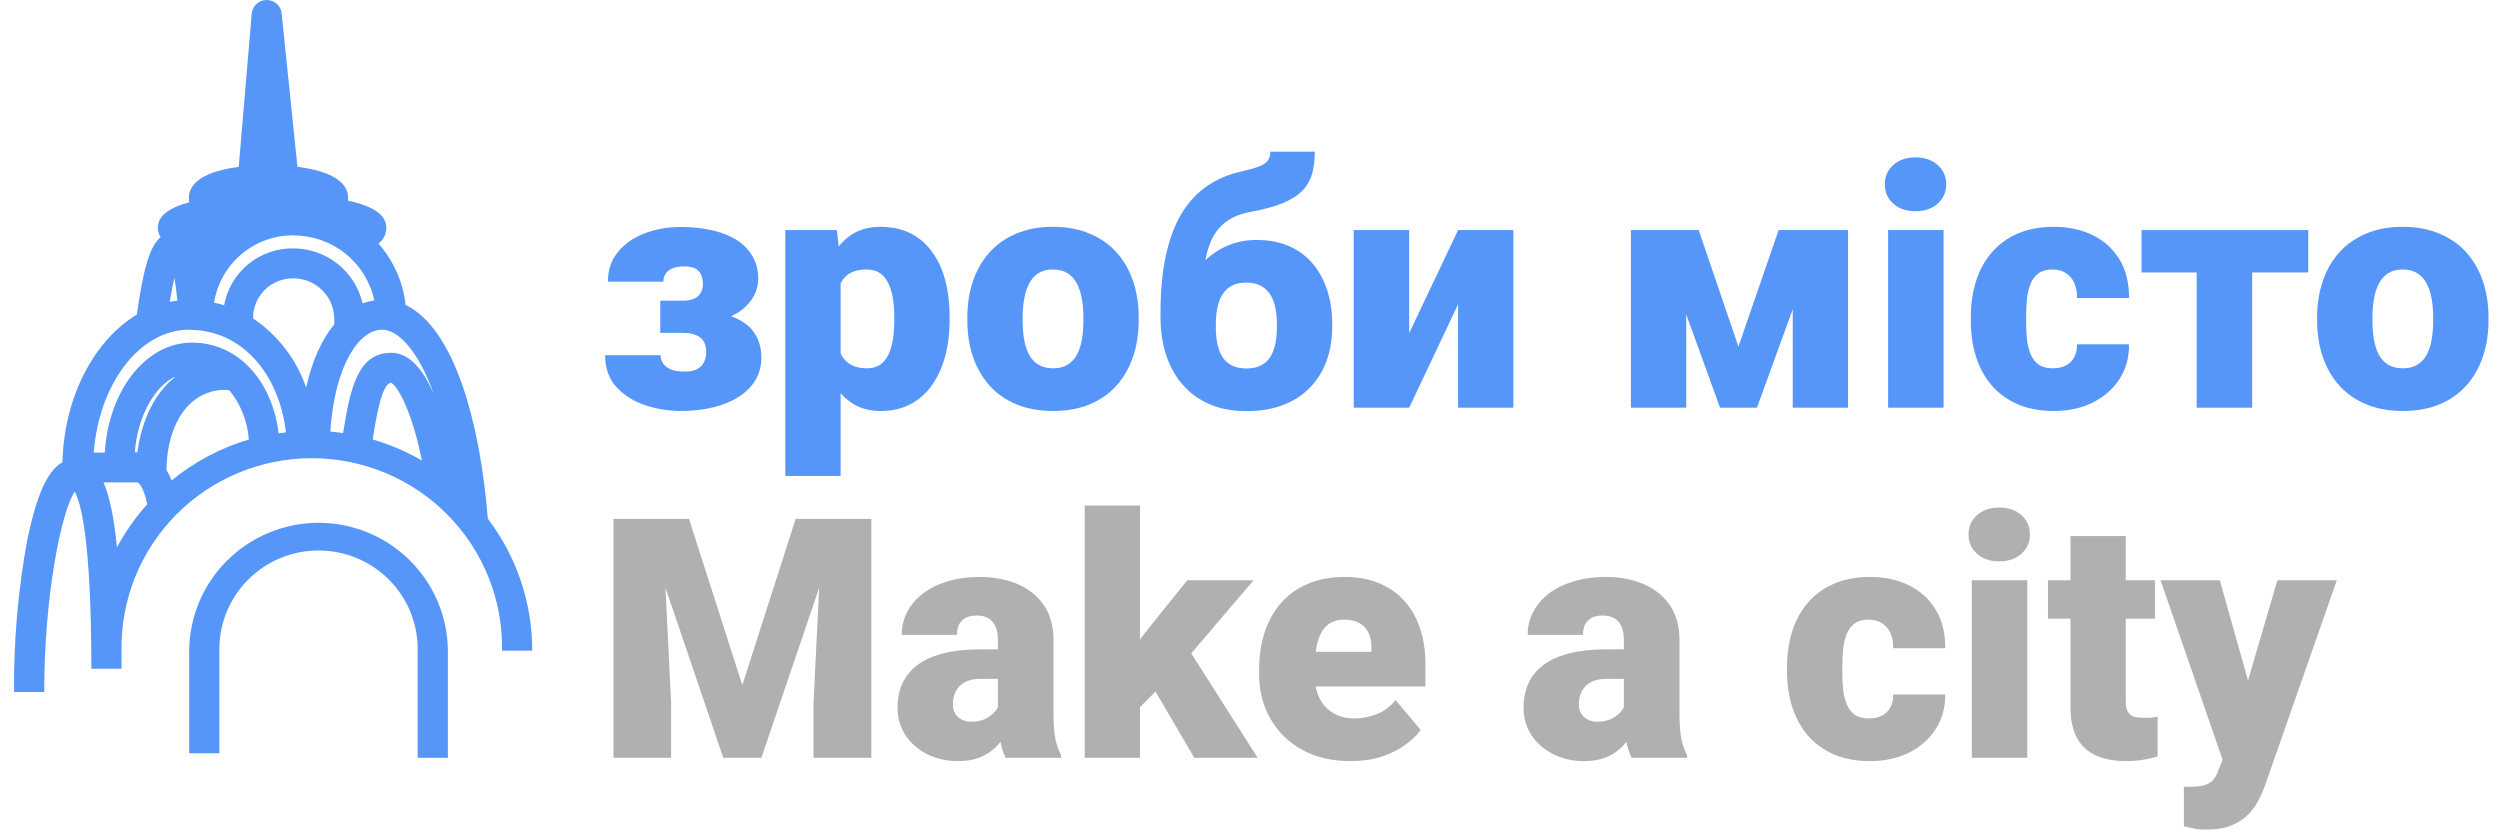
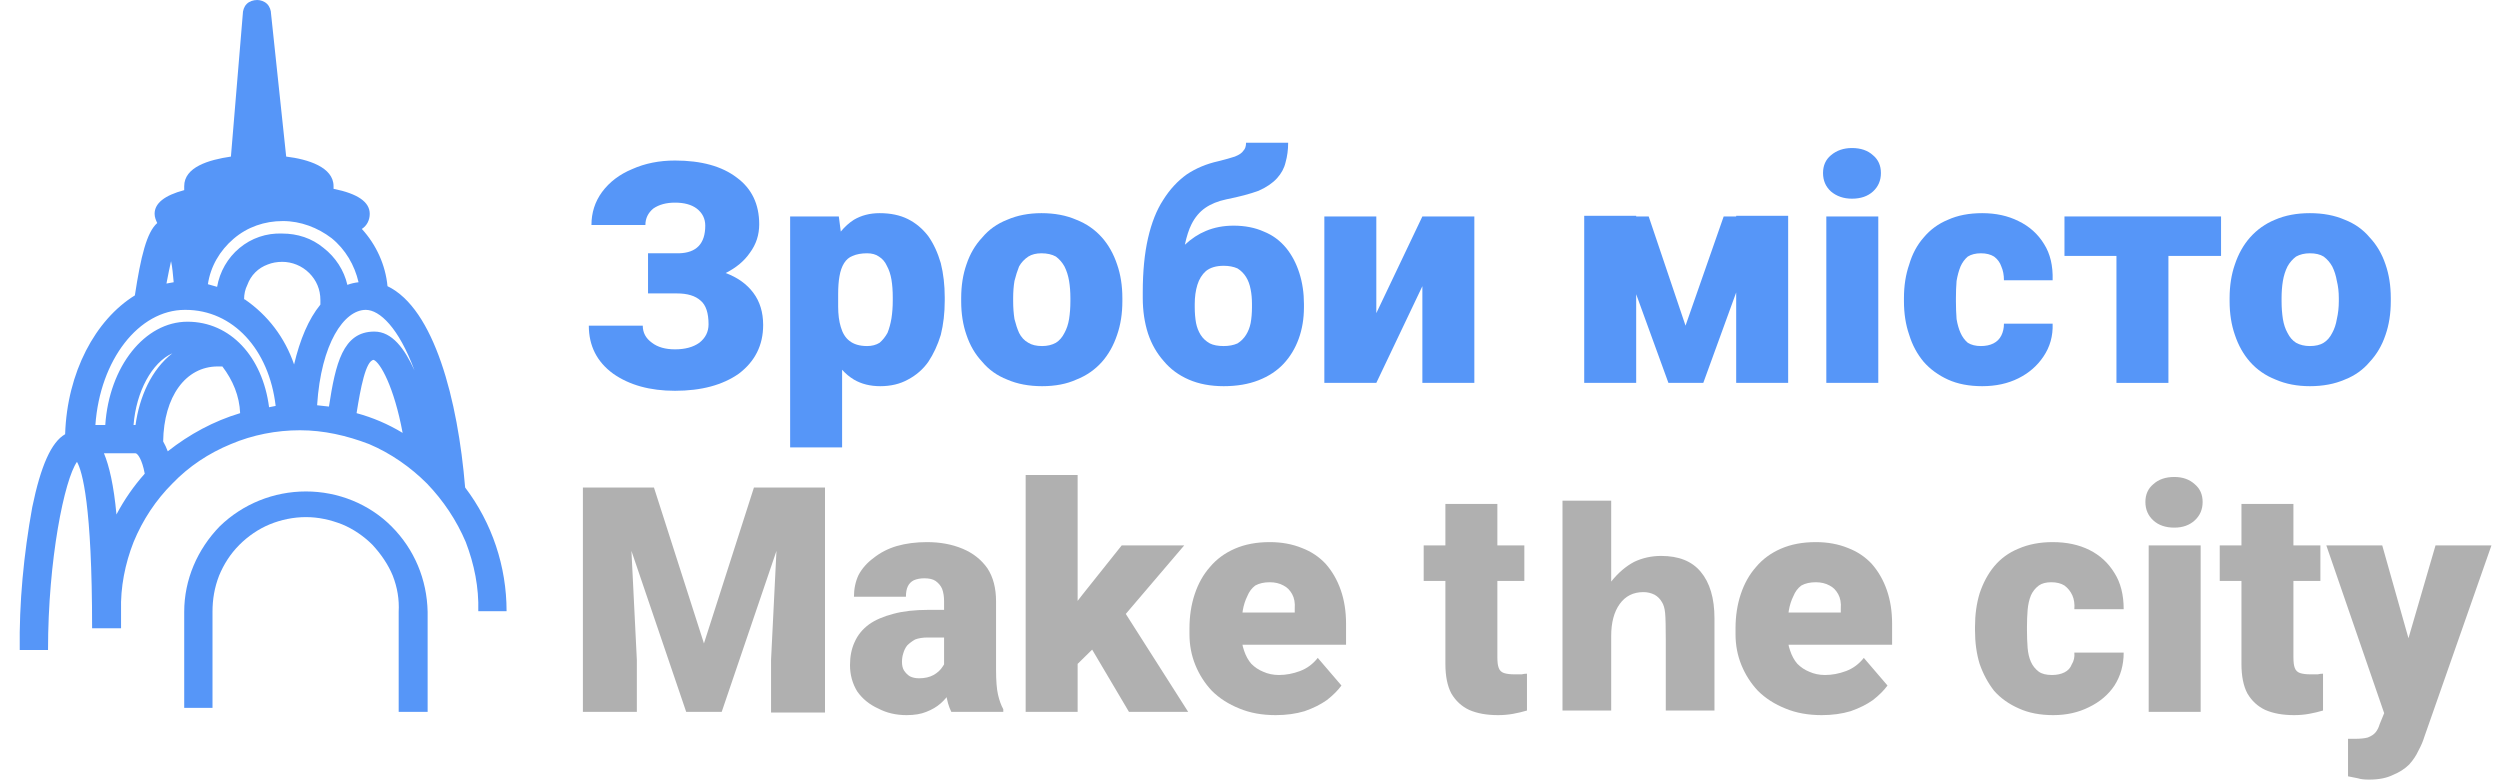
- <svg xmlns="http://www.w3.org/2000/svg" width="357" height="119" viewBox="0 0 357 119" fill="none">
-   <path d="M99.488 46.124H94.285V42.937H97.543C98.215 42.937 98.754 42.835 99.16 42.632C99.582 42.429 99.886 42.148 100.074 41.788C100.277 41.413 100.379 40.991 100.379 40.523C100.379 40.116 100.308 39.726 100.168 39.351C100.043 38.976 99.793 38.663 99.418 38.413C99.043 38.163 98.488 38.038 97.754 38.038C97.144 38.038 96.613 38.116 96.16 38.273C95.707 38.429 95.355 38.671 95.105 38.999C94.855 39.312 94.73 39.718 94.73 40.218H86.808C86.808 38.577 87.277 37.179 88.215 36.023C89.152 34.851 90.41 33.96 91.988 33.351C93.566 32.726 95.308 32.413 97.215 32.413C98.886 32.413 100.402 32.577 101.761 32.905C103.121 33.218 104.285 33.687 105.254 34.312C106.222 34.937 106.964 35.71 107.48 36.632C108.011 37.538 108.277 38.593 108.277 39.796C108.277 40.655 108.074 41.468 107.668 42.233C107.261 42.999 106.675 43.679 105.91 44.273C105.144 44.851 104.214 45.304 103.121 45.632C102.043 45.96 100.832 46.124 99.488 46.124ZM94.285 44.437H99.488C100.988 44.437 102.308 44.585 103.449 44.882C104.605 45.163 105.574 45.585 106.355 46.148C107.136 46.71 107.722 47.405 108.113 48.233C108.519 49.046 108.722 49.983 108.722 51.046C108.722 52.249 108.441 53.327 107.879 54.28C107.316 55.218 106.519 56.015 105.488 56.671C104.457 57.327 103.238 57.827 101.832 58.171C100.425 58.515 98.886 58.687 97.215 58.687C95.449 58.687 93.738 58.405 92.082 57.843C90.425 57.28 89.066 56.413 88.004 55.241C86.941 54.069 86.41 52.562 86.41 50.718H94.332C94.332 51.14 94.449 51.53 94.683 51.89C94.918 52.249 95.285 52.538 95.785 52.757C96.3 52.96 96.965 53.062 97.777 53.062C98.574 53.062 99.191 52.929 99.629 52.663C100.082 52.398 100.394 52.054 100.566 51.632C100.754 51.21 100.847 50.78 100.847 50.343C100.847 49.671 100.722 49.132 100.472 48.726C100.222 48.319 99.847 48.023 99.347 47.835C98.863 47.632 98.261 47.53 97.543 47.53H94.285V44.437Z" fill="#5696F8" />
-   <path d="M120.043 37.733V67.968H112.144V32.858H119.504L120.043 37.733ZM135.605 45.233V45.726C135.605 47.569 135.394 49.28 134.972 50.858C134.55 52.437 133.925 53.812 133.097 54.983C132.269 56.155 131.238 57.069 130.004 57.726C128.785 58.366 127.371 58.687 125.761 58.687C124.246 58.687 122.941 58.351 121.847 57.679C120.754 57.007 119.839 56.077 119.105 54.89C118.371 53.702 117.777 52.343 117.324 50.812C116.871 49.28 116.511 47.663 116.246 45.96V45.327C116.511 43.499 116.871 41.804 117.324 40.241C117.777 38.663 118.371 37.288 119.105 36.116C119.839 34.944 120.746 34.03 121.824 33.374C122.918 32.718 124.222 32.39 125.738 32.39C127.347 32.39 128.761 32.694 129.98 33.304C131.214 33.913 132.246 34.788 133.074 35.929C133.918 37.054 134.55 38.405 134.972 39.983C135.394 41.562 135.605 43.312 135.605 45.233ZM127.707 45.726V45.233C127.707 44.249 127.636 43.351 127.496 42.538C127.355 41.71 127.129 40.991 126.816 40.382C126.519 39.773 126.121 39.304 125.621 38.976C125.121 38.648 124.504 38.483 123.769 38.483C122.925 38.483 122.214 38.616 121.636 38.882C121.074 39.132 120.621 39.523 120.277 40.054C119.949 40.569 119.714 41.218 119.574 41.999C119.449 42.765 119.394 43.663 119.41 44.694V46.616C119.379 47.804 119.496 48.851 119.761 49.757C120.027 50.648 120.488 51.343 121.144 51.843C121.8 52.343 122.691 52.593 123.816 52.593C124.566 52.593 125.191 52.421 125.691 52.077C126.191 51.718 126.589 51.226 126.886 50.601C127.183 49.96 127.394 49.226 127.519 48.398C127.644 47.569 127.707 46.679 127.707 45.726Z" fill="#5696F8" />
-   <path d="M138.136 45.796V45.304C138.136 43.444 138.402 41.733 138.933 40.171C139.464 38.593 140.246 37.226 141.277 36.069C142.308 34.913 143.582 34.015 145.097 33.374C146.613 32.718 148.363 32.39 150.347 32.39C152.347 32.39 154.105 32.718 155.621 33.374C157.152 34.015 158.433 34.913 159.464 36.069C160.496 37.226 161.277 38.593 161.808 40.171C162.339 41.733 162.605 43.444 162.605 45.304V45.796C162.605 47.64 162.339 49.351 161.808 50.929C161.277 52.491 160.496 53.858 159.464 55.03C158.433 56.187 157.16 57.085 155.644 57.726C154.129 58.366 152.379 58.687 150.394 58.687C148.41 58.687 146.652 58.366 145.121 57.726C143.589 57.085 142.308 56.187 141.277 55.03C140.246 53.858 139.464 52.491 138.933 50.929C138.402 49.351 138.136 47.64 138.136 45.796ZM146.035 45.304V45.796C146.035 46.749 146.105 47.64 146.246 48.468C146.386 49.296 146.621 50.023 146.949 50.648C147.277 51.257 147.722 51.733 148.285 52.077C148.847 52.421 149.55 52.593 150.394 52.593C151.222 52.593 151.91 52.421 152.457 52.077C153.019 51.733 153.464 51.257 153.793 50.648C154.121 50.023 154.355 49.296 154.496 48.468C154.636 47.64 154.707 46.749 154.707 45.796V45.304C154.707 44.382 154.636 43.515 154.496 42.702C154.355 41.874 154.121 41.148 153.793 40.523C153.464 39.882 153.019 39.382 152.457 39.023C151.894 38.663 151.191 38.483 150.347 38.483C149.519 38.483 148.824 38.663 148.261 39.023C147.714 39.382 147.277 39.882 146.949 40.523C146.621 41.148 146.386 41.874 146.246 42.702C146.105 43.515 146.035 44.382 146.035 45.304Z" fill="#5696F8" />
-   <path d="M181.402 21.655H187.754C187.754 22.78 187.636 23.796 187.402 24.702C187.168 25.593 186.73 26.398 186.089 27.116C185.449 27.82 184.511 28.437 183.277 28.968C182.058 29.483 180.449 29.921 178.449 30.28C177.168 30.53 176.089 30.96 175.214 31.57C174.339 32.179 173.636 33.007 173.105 34.054C172.589 35.085 172.222 36.366 172.004 37.898C171.8 39.429 171.722 41.241 171.769 43.335V43.968L165.722 45.046V44.413C165.738 41.273 166.011 38.546 166.543 36.233C167.074 33.905 167.832 31.945 168.816 30.351C169.816 28.757 171.019 27.483 172.425 26.53C173.832 25.577 175.41 24.905 177.16 24.515C178.269 24.265 179.129 24.023 179.738 23.788C180.363 23.554 180.793 23.273 181.027 22.945C181.277 22.616 181.402 22.187 181.402 21.655ZM179.457 34.265C181.207 34.265 182.754 34.562 184.097 35.155C185.441 35.749 186.566 36.585 187.472 37.663C188.379 38.741 189.066 40.015 189.535 41.483C190.004 42.937 190.238 44.523 190.238 46.241V46.733C190.238 48.452 189.972 50.046 189.441 51.515C188.91 52.968 188.129 54.233 187.097 55.312C186.066 56.39 184.785 57.226 183.254 57.819C181.738 58.413 179.988 58.71 178.004 58.71C176.019 58.71 174.261 58.382 172.73 57.726C171.199 57.054 169.91 56.116 168.863 54.913C167.832 53.71 167.05 52.296 166.519 50.671C165.988 49.046 165.722 47.265 165.722 45.327V44.835C165.707 44.616 165.839 44.413 166.121 44.226C166.418 44.023 166.761 43.773 167.152 43.476C167.558 43.163 167.918 42.741 168.23 42.21C169.339 40.319 170.472 38.796 171.629 37.64C172.785 36.468 174.004 35.616 175.285 35.085C176.566 34.538 177.957 34.265 179.457 34.265ZM177.957 40.358C176.847 40.358 175.972 40.632 175.332 41.179C174.707 41.71 174.261 42.421 173.996 43.312C173.746 44.202 173.621 45.179 173.621 46.241V46.733C173.621 47.562 173.691 48.335 173.832 49.054C173.972 49.757 174.207 50.382 174.535 50.929C174.863 51.46 175.308 51.874 175.871 52.171C176.449 52.468 177.16 52.616 178.004 52.616C178.832 52.616 179.527 52.468 180.089 52.171C180.652 51.874 181.097 51.46 181.425 50.929C181.754 50.382 181.988 49.757 182.129 49.054C182.269 48.335 182.339 47.562 182.339 46.733V46.241C182.339 45.444 182.269 44.694 182.129 43.991C181.988 43.273 181.754 42.648 181.425 42.116C181.097 41.569 180.644 41.14 180.066 40.827C179.504 40.515 178.8 40.358 177.957 40.358Z" fill="#5696F8" />
-   <path d="M201.23 47.577L208.214 32.858H216.113V58.218H208.214V43.452L201.23 58.218H193.308V32.858H201.23V47.577Z" fill="#5696F8" />
-   <path d="M248.246 49.499L253.988 32.858H260.105L250.894 58.218H245.621L236.433 32.858H242.574L248.246 49.499ZM240.793 32.858V58.218H232.894V32.858H240.793ZM256.004 58.218V32.858H263.902V58.218H256.004Z" fill="#5696F8" />
-   <path d="M277.543 32.858V58.218H269.621V32.858H277.543ZM269.152 26.32C269.152 25.195 269.558 24.273 270.371 23.554C271.183 22.835 272.238 22.476 273.535 22.476C274.832 22.476 275.886 22.835 276.699 23.554C277.511 24.273 277.918 25.195 277.918 26.32C277.918 27.445 277.511 28.366 276.699 29.085C275.886 29.804 274.832 30.163 273.535 30.163C272.238 30.163 271.183 29.804 270.371 29.085C269.558 28.366 269.152 27.445 269.152 26.32Z" fill="#5696F8" />
-   <path d="M293.129 52.593C293.863 52.593 294.488 52.46 295.004 52.194C295.535 51.913 295.933 51.523 296.199 51.023C296.48 50.507 296.613 49.89 296.597 49.171H304.027C304.043 51.077 303.574 52.749 302.621 54.187C301.683 55.608 300.402 56.718 298.777 57.515C297.168 58.296 295.347 58.687 293.316 58.687C291.332 58.687 289.597 58.366 288.113 57.726C286.629 57.069 285.386 56.163 284.386 55.007C283.402 53.835 282.66 52.468 282.16 50.905C281.675 49.343 281.433 47.648 281.433 45.819V45.28C281.433 43.452 281.675 41.757 282.16 40.194C282.66 38.616 283.402 37.249 284.386 36.093C285.386 34.921 286.621 34.015 288.089 33.374C289.574 32.718 291.3 32.39 293.269 32.39C295.379 32.39 297.238 32.788 298.847 33.585C300.472 34.382 301.746 35.538 302.668 37.054C303.589 38.569 304.043 40.405 304.027 42.562H296.597C296.613 41.796 296.496 41.108 296.246 40.499C295.996 39.89 295.605 39.405 295.074 39.046C294.558 38.671 293.894 38.483 293.082 38.483C292.269 38.483 291.613 38.663 291.113 39.023C290.613 39.382 290.23 39.882 289.964 40.523C289.714 41.148 289.543 41.866 289.449 42.679C289.371 43.491 289.332 44.358 289.332 45.28V45.819C289.332 46.757 289.371 47.64 289.449 48.468C289.543 49.28 289.722 49.999 289.988 50.624C290.254 51.233 290.636 51.718 291.136 52.077C291.636 52.421 292.3 52.593 293.129 52.593Z" fill="#5696F8" />
-   <path d="M321.605 32.858V58.218H313.683V32.858H321.605ZM329.621 32.858V38.905H305.808V32.858H329.621Z" fill="#5696F8" />
-   <path d="M330.886 45.796V45.304C330.886 43.444 331.152 41.733 331.683 40.171C332.214 38.593 332.996 37.226 334.027 36.069C335.058 34.913 336.332 34.015 337.847 33.374C339.363 32.718 341.113 32.39 343.097 32.39C345.097 32.39 346.855 32.718 348.371 33.374C349.902 34.015 351.183 34.913 352.214 36.069C353.246 37.226 354.027 38.593 354.558 40.171C355.089 41.733 355.355 43.444 355.355 45.304V45.796C355.355 47.64 355.089 49.351 354.558 50.929C354.027 52.491 353.246 53.858 352.214 55.03C351.183 56.187 349.91 57.085 348.394 57.726C346.879 58.366 345.129 58.687 343.144 58.687C341.16 58.687 339.402 58.366 337.871 57.726C336.339 57.085 335.058 56.187 334.027 55.03C332.996 53.858 332.214 52.491 331.683 50.929C331.152 49.351 330.886 47.64 330.886 45.796ZM338.785 45.304V45.796C338.785 46.749 338.855 47.64 338.996 48.468C339.136 49.296 339.371 50.023 339.699 50.648C340.027 51.257 340.472 51.733 341.035 52.077C341.597 52.421 342.3 52.593 343.144 52.593C343.972 52.593 344.66 52.421 345.207 52.077C345.769 51.733 346.214 51.257 346.543 50.648C346.871 50.023 347.105 49.296 347.246 48.468C347.386 47.64 347.457 46.749 347.457 45.796V45.304C347.457 44.382 347.386 43.515 347.246 42.702C347.105 41.874 346.871 41.148 346.543 40.523C346.214 39.882 345.769 39.382 345.207 39.023C344.644 38.663 343.941 38.483 343.097 38.483C342.269 38.483 341.574 38.663 341.011 39.023C340.464 39.382 340.027 39.882 339.699 40.523C339.371 41.148 339.136 41.874 338.996 42.702C338.855 43.515 338.785 44.382 338.785 45.304Z" fill="#5696F8" />
-   <path d="M91.683 74.093H98.386L106.004 97.835L113.621 74.093H120.324L108.722 108.218H103.285L91.683 74.093ZM87.605 74.093H94.543L95.832 100.249V108.218H87.605V74.093ZM117.464 74.093H124.425V108.218H116.175V100.249L117.464 74.093Z" fill="#B0B0B0" />
-   <path d="M142.496 101.843V91.39C142.496 90.671 142.394 90.054 142.191 89.538C141.988 89.023 141.668 88.624 141.23 88.343C140.793 88.046 140.207 87.898 139.472 87.898C138.879 87.898 138.371 87.999 137.949 88.202C137.527 88.405 137.207 88.71 136.988 89.116C136.769 89.523 136.66 90.038 136.66 90.663H128.761C128.761 89.491 129.019 88.405 129.535 87.405C130.066 86.39 130.816 85.507 131.785 84.757C132.769 84.007 133.941 83.429 135.3 83.023C136.675 82.601 138.207 82.39 139.894 82.39C141.91 82.39 143.707 82.726 145.285 83.398C146.879 84.07 148.136 85.077 149.058 86.421C149.98 87.749 150.441 89.421 150.441 91.437V101.819C150.441 103.476 150.535 104.734 150.722 105.593C150.91 106.437 151.175 107.179 151.519 107.819V108.218H143.597C143.222 107.437 142.941 106.484 142.754 105.359C142.582 104.218 142.496 103.046 142.496 101.843ZM143.457 92.726L143.504 96.945H140.011C139.277 96.945 138.652 97.046 138.136 97.249C137.636 97.452 137.23 97.734 136.918 98.093C136.621 98.437 136.402 98.827 136.261 99.265C136.136 99.702 136.074 100.163 136.074 100.648C136.074 101.116 136.183 101.538 136.402 101.913C136.636 102.273 136.949 102.554 137.339 102.757C137.73 102.96 138.168 103.062 138.652 103.062C139.527 103.062 140.269 102.898 140.879 102.569C141.504 102.226 141.98 101.812 142.308 101.327C142.636 100.843 142.8 100.39 142.8 99.968L144.535 103.202C144.222 103.827 143.863 104.46 143.457 105.101C143.066 105.741 142.574 106.335 141.98 106.882C141.402 107.413 140.691 107.851 139.847 108.194C139.004 108.523 137.98 108.687 136.777 108.687C135.214 108.687 133.777 108.366 132.464 107.726C131.168 107.085 130.129 106.194 129.347 105.054C128.566 103.898 128.175 102.569 128.175 101.069C128.175 99.757 128.41 98.585 128.879 97.554C129.363 96.523 130.089 95.648 131.058 94.929C132.027 94.21 133.261 93.663 134.761 93.288C136.261 92.913 138.027 92.726 140.058 92.726H143.457Z" fill="#B0B0B0" />
-   <path d="M162.793 72.195V108.218H154.894V72.195H162.793ZM179.011 82.859L167.996 95.773L162.23 101.538L158.785 96.523L163.589 90.265L169.543 82.859H179.011ZM170.55 108.218L163.777 96.663L169.613 92.515L179.597 108.218H170.55Z" fill="#B0B0B0" />
-   <path d="M192.886 108.687C190.824 108.687 188.98 108.366 187.355 107.726C185.73 107.069 184.355 106.171 183.23 105.03C182.121 103.89 181.269 102.577 180.675 101.093C180.097 99.609 179.808 98.038 179.808 96.382V95.491C179.808 93.632 180.066 91.913 180.582 90.335C181.097 88.741 181.863 87.351 182.879 86.163C183.894 84.976 185.168 84.054 186.699 83.398C188.23 82.726 190.011 82.39 192.043 82.39C193.839 82.39 195.449 82.679 196.871 83.257C198.293 83.835 199.496 84.663 200.48 85.741C201.48 86.82 202.238 88.124 202.754 89.655C203.285 91.187 203.55 92.905 203.55 94.812V98.023H182.832V93.077H195.839V92.468C195.855 91.624 195.707 90.905 195.394 90.312C195.097 89.718 194.66 89.265 194.082 88.952C193.504 88.64 192.8 88.484 191.972 88.484C191.113 88.484 190.402 88.671 189.839 89.046C189.293 89.421 188.863 89.937 188.55 90.593C188.254 91.234 188.043 91.976 187.918 92.82C187.793 93.663 187.73 94.554 187.73 95.491V96.382C187.73 97.32 187.855 98.171 188.105 98.937C188.371 99.702 188.746 100.359 189.23 100.905C189.73 101.437 190.324 101.851 191.011 102.148C191.714 102.444 192.511 102.593 193.402 102.593C194.48 102.593 195.543 102.39 196.589 101.984C197.636 101.577 198.535 100.905 199.285 99.968L202.871 104.234C202.355 104.968 201.621 105.679 200.668 106.366C199.73 107.054 198.605 107.616 197.293 108.054C195.98 108.476 194.511 108.687 192.886 108.687Z" fill="#B0B0B0" />
-   <path d="M231.886 101.843V91.39C231.886 90.671 231.785 90.054 231.582 89.538C231.379 89.023 231.058 88.624 230.621 88.343C230.183 88.046 229.597 87.898 228.863 87.898C228.269 87.898 227.761 87.999 227.339 88.202C226.918 88.405 226.597 88.71 226.379 89.116C226.16 89.523 226.05 90.038 226.05 90.663H218.152C218.152 89.491 218.41 88.405 218.925 87.405C219.457 86.39 220.207 85.507 221.175 84.757C222.16 84.007 223.332 83.429 224.691 83.023C226.066 82.601 227.597 82.39 229.285 82.39C231.3 82.39 233.097 82.726 234.675 83.398C236.269 84.07 237.527 85.077 238.449 86.421C239.371 87.749 239.832 89.421 239.832 91.437V101.819C239.832 103.476 239.925 104.734 240.113 105.593C240.3 106.437 240.566 107.179 240.91 107.819V108.218H232.988C232.613 107.437 232.332 106.484 232.144 105.359C231.972 104.218 231.886 103.046 231.886 101.843ZM232.847 92.726L232.894 96.945H229.402C228.668 96.945 228.043 97.046 227.527 97.249C227.027 97.452 226.621 97.734 226.308 98.093C226.011 98.437 225.793 98.827 225.652 99.265C225.527 99.702 225.464 100.163 225.464 100.648C225.464 101.116 225.574 101.538 225.793 101.913C226.027 102.273 226.339 102.554 226.73 102.757C227.121 102.96 227.558 103.062 228.043 103.062C228.918 103.062 229.66 102.898 230.269 102.569C230.894 102.226 231.371 101.812 231.699 101.327C232.027 100.843 232.191 100.39 232.191 99.968L233.925 103.202C233.613 103.827 233.254 104.46 232.847 105.101C232.457 105.741 231.964 106.335 231.371 106.882C230.793 107.413 230.082 107.851 229.238 108.194C228.394 108.523 227.371 108.687 226.168 108.687C224.605 108.687 223.168 108.366 221.855 107.726C220.558 107.085 219.519 106.194 218.738 105.054C217.957 103.898 217.566 102.569 217.566 101.069C217.566 99.757 217.8 98.585 218.269 97.554C218.754 96.523 219.48 95.648 220.449 94.929C221.418 94.21 222.652 93.663 224.152 93.288C225.652 92.913 227.418 92.726 229.449 92.726H232.847Z" fill="#B0B0B0" />
-   <path d="M266.879 102.593C267.613 102.593 268.238 102.46 268.754 102.194C269.285 101.913 269.683 101.523 269.949 101.023C270.23 100.507 270.363 99.89 270.347 99.171H277.777C277.793 101.077 277.324 102.749 276.371 104.187C275.433 105.609 274.152 106.718 272.527 107.515C270.918 108.296 269.097 108.687 267.066 108.687C265.082 108.687 263.347 108.366 261.863 107.726C260.379 107.069 259.136 106.163 258.136 105.007C257.152 103.835 256.41 102.468 255.91 100.905C255.425 99.343 255.183 97.648 255.183 95.82V95.28C255.183 93.452 255.425 91.757 255.91 90.195C256.41 88.616 257.152 87.249 258.136 86.093C259.136 84.921 260.371 84.015 261.839 83.374C263.324 82.718 265.05 82.39 267.019 82.39C269.129 82.39 270.988 82.788 272.597 83.585C274.222 84.382 275.496 85.538 276.418 87.054C277.339 88.57 277.793 90.405 277.777 92.562H270.347C270.363 91.796 270.246 91.109 269.996 90.499C269.746 89.89 269.355 89.405 268.824 89.046C268.308 88.671 267.644 88.484 266.832 88.484C266.019 88.484 265.363 88.663 264.863 89.023C264.363 89.382 263.98 89.882 263.714 90.523C263.464 91.148 263.293 91.866 263.199 92.679C263.121 93.491 263.082 94.359 263.082 95.28V95.82C263.082 96.757 263.121 97.64 263.199 98.468C263.293 99.28 263.472 99.999 263.738 100.624C264.004 101.234 264.386 101.718 264.886 102.077C265.386 102.421 266.05 102.593 266.879 102.593Z" fill="#B0B0B0" />
-   <path d="M289.496 82.859V108.218H281.574V82.859H289.496ZM281.105 76.32C281.105 75.195 281.511 74.273 282.324 73.554C283.136 72.835 284.191 72.476 285.488 72.476C286.785 72.476 287.839 72.835 288.652 73.554C289.464 74.273 289.871 75.195 289.871 76.32C289.871 77.445 289.464 78.366 288.652 79.085C287.839 79.804 286.785 80.163 285.488 80.163C284.191 80.163 283.136 79.804 282.324 79.085C281.511 78.366 281.105 77.445 281.105 76.32Z" fill="#B0B0B0" />
-   <path d="M307.73 82.859V88.343H292.449V82.859H307.73ZM295.66 76.554H303.558V99.945C303.558 100.616 303.636 101.14 303.793 101.515C303.949 101.874 304.214 102.132 304.589 102.288C304.98 102.429 305.496 102.499 306.136 102.499C306.589 102.499 306.964 102.491 307.261 102.476C307.558 102.444 307.839 102.405 308.105 102.359V108.007C307.433 108.226 306.73 108.39 305.996 108.499C305.261 108.624 304.48 108.687 303.652 108.687C301.964 108.687 300.519 108.421 299.316 107.89C298.129 107.359 297.222 106.523 296.597 105.382C295.972 104.241 295.66 102.757 295.66 100.929V76.554Z" fill="#B0B0B0" />
-   <path d="M318.652 105.241L325.214 82.859H333.699L323.504 111.991C323.285 112.632 322.996 113.319 322.636 114.054C322.277 114.804 321.785 115.515 321.16 116.187C320.535 116.859 319.73 117.405 318.746 117.827C317.777 118.249 316.574 118.46 315.136 118.46C314.371 118.46 313.808 118.421 313.449 118.343C313.105 118.28 312.574 118.163 311.855 117.991V112.343C312.058 112.343 312.23 112.343 312.371 112.343C312.527 112.343 312.699 112.343 312.886 112.343C313.73 112.343 314.402 112.257 314.902 112.085C315.418 111.913 315.808 111.663 316.074 111.335C316.355 111.007 316.574 110.609 316.73 110.14L318.652 105.241ZM316.988 82.859L321.98 100.601L322.847 108.968H317.55L308.527 82.859H316.988Z" fill="#B0B0B0" />
-   <path d="M69.66 74.063C68.604 60.752 65.004 46.927 57.92 43.549C57.566 40.299 56.211 37.237 54.041 34.78C54.394 34.519 54.68 34.178 54.876 33.786C55.072 33.394 55.172 32.961 55.169 32.524C55.169 30.717 53.337 29.432 49.708 28.66C49.716 28.534 49.716 28.408 49.708 28.282C49.708 25.368 45.843 24.24 42.474 23.819L40.239 2.125C40.234 1.556 40.003 1.013 39.595 0.615C39.188 0.217 38.638 -0.005 38.066 7.44856e-05C37.494 0.005 36.948 0.235 36.547 0.64C36.146 1.045 35.924 1.592 35.929 2.16L34.089 23.833C30.749 24.269 26.97 25.397 26.97 28.282C26.969 28.486 26.99 28.689 27.034 28.889C24.053 29.674 22.537 30.888 22.537 32.524C22.532 32.999 22.672 33.465 22.939 33.859C21.251 35.287 20.389 38.95 19.541 44.92C13.456 48.598 9.159 56.632 8.915 66.015C6.76 67.193 5.215 70.756 3.886 77.147C2.577 84.297 1.946 91.553 2.004 98.82H6.314C6.314 84.967 8.786 72.927 10.675 70.214C11.458 71.592 13.046 76.698 13.046 95.493H17.357C17.357 94.579 17.357 93.7 17.357 92.836C17.304 89.253 17.968 85.695 19.312 82.37C20.656 79.045 22.653 76.019 25.185 73.469C27.717 70.918 30.735 68.894 34.062 67.514C37.389 66.134 40.96 65.426 44.565 65.431C48.17 65.436 51.738 66.154 55.062 67.544C58.385 68.933 61.397 70.966 63.921 73.525C66.446 76.082 68.434 79.114 69.768 82.443C71.102 85.772 71.757 89.332 71.693 92.915H76.004C76.01 86.112 73.783 79.493 69.66 74.063V74.063ZM61.958 56.303C60.521 52.968 58.56 50.376 55.887 50.376C51.145 50.376 50.017 55.31 48.997 61.844C48.394 61.752 47.783 61.687 47.165 61.63C47.797 52.168 51.267 47.077 54.565 47.077C56.692 47.077 59.63 49.755 61.958 56.303ZM60.241 65.758C58.033 64.477 55.676 63.469 53.222 62.758C53.796 59.024 54.587 54.789 55.83 54.661C56.785 55.082 58.854 58.76 60.241 65.758V65.758ZM41.956 33.623C44.653 33.627 47.266 34.55 49.359 36.24C51.452 37.931 52.896 40.284 53.452 42.907C52.88 42.983 52.319 43.122 51.778 43.321C51.264 41.09 50.004 39.099 48.205 37.672C46.405 36.246 44.172 35.468 41.87 35.466C39.526 35.443 37.249 36.245 35.444 37.731C33.638 39.218 32.42 41.291 32.006 43.585C31.546 43.442 31.072 43.321 30.569 43.221C30.991 40.527 32.373 38.073 34.464 36.307C36.554 34.542 39.213 33.581 41.956 33.602V33.623ZM36.137 45.456C36.13 44.704 36.274 43.958 36.561 43.262C36.847 42.566 37.27 41.933 37.805 41.401C38.34 40.87 38.977 40.449 39.677 40.164C40.377 39.88 41.128 39.736 41.885 39.743C43.435 39.745 44.921 40.358 46.018 41.448C47.114 42.537 47.731 44.015 47.733 45.556V46.327C45.937 48.469 44.564 51.554 43.717 55.346C42.344 51.327 39.687 47.864 36.151 45.484L36.137 45.456ZM24.915 39.665C25.073 40.65 25.209 41.807 25.331 42.935C24.965 42.978 24.613 43.042 24.232 43.114C24.484 41.607 24.706 40.486 24.915 39.665ZM27.07 47.105C34.334 47.105 39.808 53.104 40.836 61.744L39.794 61.88C38.831 54.232 33.917 48.926 27.393 48.926C20.87 48.926 15.51 55.696 14.964 64.636H13.384C14.152 54.739 19.965 47.077 27.041 47.077L27.07 47.105ZM19.627 64.587H19.246C19.656 59.438 22.055 55.118 25.159 53.697C21.976 56.146 20.173 60.288 19.627 64.587ZM23.765 67.1C23.866 60.266 27.185 55.675 32.135 55.675C32.342 55.678 32.548 55.693 32.753 55.718C34.38 57.731 35.35 60.19 35.533 62.766C31.503 63.959 27.755 65.945 24.512 68.607C24.309 68.084 24.059 67.579 23.765 67.1V67.1ZM16.703 78.169C16.265 73.755 15.618 70.799 14.778 68.885H19.555C19.9 68.885 20.554 69.757 21.028 72.006C19.343 73.88 17.89 75.949 16.703 78.169V78.169Z" fill="#5696F8" />
-   <path d="M45.484 74.655C40.588 74.663 35.895 76.6 32.434 80.041C28.973 83.483 27.026 88.148 27.02 93.015V107.568H31.331V93.001C31.288 91.126 31.623 89.262 32.315 87.518C33.008 85.773 34.044 84.184 35.362 82.844C36.681 81.503 38.256 80.438 39.995 79.71C41.734 78.983 43.601 78.609 45.488 78.609C47.374 78.609 49.241 78.983 50.98 79.71C52.719 80.438 54.294 81.503 55.613 82.844C56.932 84.184 57.968 85.773 58.66 87.518C59.352 89.262 59.687 91.126 59.645 93.001V108.218H63.955V93.001C63.946 88.135 61.996 83.473 58.534 80.034C55.071 76.595 50.379 74.661 45.484 74.655V74.655Z" fill="#5696F8" />
+ <svg xmlns="http://www.w3.org/2000/svg" version="1.2" viewBox="0 0 380 119" width="380" height="119">
+   <style>
+ 		.s0 { fill: #5696f8 }
+ 		.s1 { fill: #b0b0b0 }
+ 	</style>
+   <path id="З" class="s0" aria-label="З" d="m107.2 34.3q0-1.6-1.3-2.6-1.2-0.9-3.3-0.9-2 0-3.3 0.9-1.2 1-1.2 2.5h-8.2q0-2.8 1.6-5 1.7-2.3 4.6-3.5 2.9-1.3 6.5-1.3 6 0 9.4 2.6 3.4 2.5 3.4 7.1 0 2.4-1.4 4.3-1.3 1.9-3.7 3.1 2.7 1 4.2 3 1.5 2 1.5 4.9 0 4.6-3.7 7.4-3.7 2.6-9.7 2.6-5.7 0-9.4-2.6-3.7-2.7-3.7-7.3h8.2q0 1.6 1.4 2.6 1.3 1 3.5 1 2.3 0 3.7-1 1.4-1.1 1.4-2.8 0-2.6-1.2-3.6-1.2-1.1-3.6-1.1h-4.4v-6.1h4.7q4-0.1 4-4.2z" />
+   <path id="Layer" fill-rule="evenodd" class="s0" d="m128 68h-7.9v-35.1h7.4l0.3 2.3q0.9-1.1 2-1.8 1.7-1 3.9-1 2.5 0 4.3 0.9 1.8 0.9 3.1 2.6 1.2 1.7 1.9 4.1 0.6 2.4 0.6 5.2v0.5q0 2.8-0.6 5.2-0.7 2.3-1.9 4.1-1.2 1.7-3.1 2.7-1.8 1-4.2 1-2.3 0-4-1-1-0.6-1.8-1.5zm7.7-22.3v-0.5q0-1.5-0.2-2.7-0.2-1.2-0.7-2.1-0.4-0.9-1.2-1.4-0.7-0.5-1.8-0.5-1.3 0-2.2 0.4-0.8 0.3-1.3 1.1-0.5 0.8-0.7 2-0.2 1.1-0.2 2.7v1.9q0 1.8 0.4 3.1 0.4 1.4 1.3 2.1 1 0.8 2.7 0.8 1.1 0 1.9-0.5 0.7-0.6 1.2-1.5 0.4-1 0.6-2.2 0.2-1.3 0.2-2.7z" />
+   <path id="Layer" fill-rule="evenodd" class="s0" d="m146.1 45.8v-0.5q0-2.8 0.8-5.1 0.8-2.4 2.4-4.1 1.5-1.8 3.8-2.7 2.3-1 5.2-1 3 0 5.3 1 2.3 0.9 3.9 2.7 1.5 1.7 2.3 4.1 0.8 2.3 0.8 5.1v0.5q0 2.8-0.8 5.1-0.8 2.4-2.3 4.1-1.6 1.8-3.9 2.7-2.2 1-5.2 1-3 0-5.3-1-2.3-0.9-3.8-2.7-1.6-1.7-2.4-4.1-0.8-2.3-0.8-5.1zm7.9-0.5v0.5q0 1.4 0.2 2.7 0.3 1.2 0.7 2.1 0.5 1 1.4 1.5 0.8 0.5 2.1 0.5 1.2 0 2.1-0.5 0.8-0.5 1.3-1.5 0.5-0.9 0.7-2.1 0.2-1.3 0.2-2.7v-0.5q0-1.4-0.2-2.6-0.2-1.2-0.7-2.2-0.5-0.9-1.3-1.5-0.9-0.5-2.2-0.5-1.2 0-2 0.5-0.9 0.6-1.4 1.5-0.4 1-0.7 2.2-0.2 1.2-0.2 2.6z" />
+   <path id="Layer" fill-rule="evenodd" class="s0" d="m189.4 21.7h6.4q0 1.6-0.4 3-0.3 1.3-1.3 2.4-1 1.1-2.8 1.9-1.9 0.7-4.9 1.3-1.9 0.4-3.2 1.3-1.3 0.9-2.1 2.5-0.6 1.2-1 3.1 1.5-1.4 3.2-2.1 1.9-0.8 4.2-0.8 2.6 0 4.6 0.9 2 0.8 3.4 2.5 1.3 1.6 2 3.8 0.7 2.2 0.7 4.7v0.5q0 2.6-0.8 4.8-0.8 2.2-2.3 3.8-1.5 1.6-3.8 2.5-2.3 0.9-5.3 0.9-3 0-5.3-1-2.3-1-3.8-2.8-1.6-1.8-2.4-4.2-0.8-2.5-0.8-5.4v-0.9q0-4.7 0.8-8.2 0.8-3.5 2.3-5.8 1.5-2.4 3.6-3.9 2.1-1.4 4.8-2 1.6-0.4 2.5-0.7 1-0.4 1.3-0.9 0.4-0.4 0.4-1.2zm-3.4 18.7q-1.7 0-2.7 0.8-0.9 0.8-1.3 2.1-0.4 1.3-0.4 2.9v0.5q0 1.3 0.2 2.4 0.2 1 0.7 1.8 0.5 0.8 1.4 1.3 0.8 0.4 2.1 0.4 1.2 0 2.1-0.4 0.8-0.5 1.3-1.3 0.5-0.8 0.7-1.8 0.2-1.1 0.2-2.4v-0.5q0-1.2-0.2-2.2-0.2-1.1-0.7-1.9-0.5-0.8-1.3-1.3-0.9-0.4-2.1-0.4z" />
+   <path id="Layer" class="s0" d="m209.2 47.6l7-14.7h7.9v25.3h-7.9v-14.7l-7 14.7h-7.9v-25.3h7.9z" />
+   <path id="Layer" class="s0" d="m256.2 49.5l5.8-16.6h6.1l-9.2 25.3h-5.3l-9.2-25.3h6.2zm-7.5-16.7v25.4h-7.9v-25.4zm15.2 25.4v-25.4h7.9v25.4z" />
+   <path id="Layer" class="s0" d="m285.5 32.9v25.3h-7.9v-25.3zm-8.4-6.6q0-1.7 1.2-2.7 1.3-1.1 3.2-1.1 2 0 3.2 1.1 1.2 1 1.2 2.7 0 1.7-1.2 2.8-1.2 1.1-3.2 1.1-1.9 0-3.2-1.1-1.2-1.1-1.2-2.8z" />
+   <path id="Layer" class="s0" d="m301.1 52.6q1.1 0 1.9-0.4 0.8-0.4 1.2-1.2 0.4-0.8 0.4-1.8h7.4q0.1 2.8-1.4 5-1.4 2.1-3.8 3.3-2.4 1.2-5.5 1.2-3 0-5.2-1-2.2-1-3.7-2.7-1.5-1.8-2.2-4.1-0.8-2.3-0.8-5.1v-0.5q0-2.8 0.8-5.1 0.7-2.4 2.2-4.1 1.5-1.8 3.7-2.7 2.2-1 5.2-1 3.1 0 5.5 1.2 2.5 1.2 3.9 3.5 1.4 2.2 1.3 5.5h-7.4q0-1.2-0.4-2.1-0.3-0.9-1.1-1.5-0.8-0.5-2-0.5-1.2 0-2 0.5-0.7 0.6-1.1 1.5-0.4 1-0.6 2.2-0.1 1.2-0.1 2.6v0.5q0 1.4 0.1 2.7 0.2 1.2 0.6 2.1 0.4 0.9 1.1 1.5 0.8 0.5 2 0.5z" />
+   <path id="Layer" class="s0" d="m329.6 32.9v25.3h-7.9v-25.3zm8 0v6h-23.8v-6z" />
+   <path id="Layer" fill-rule="evenodd" class="s0" d="m338.9 45.8v-0.5q0-2.8 0.8-5.1 0.8-2.4 2.3-4.1 1.6-1.8 3.8-2.7 2.3-1 5.3-1 3 0 5.3 1 2.3 0.9 3.8 2.7 1.6 1.7 2.4 4.1 0.8 2.3 0.8 5.1v0.5q0 2.8-0.8 5.1-0.8 2.4-2.4 4.1-1.5 1.8-3.8 2.7-2.3 1-5.3 1-2.9 0-5.2-1-2.3-0.9-3.9-2.7-1.5-1.7-2.3-4.1-0.8-2.3-0.8-5.1zm7.9-0.5v0.5q0 1.4 0.2 2.7 0.2 1.2 0.7 2.1 0.5 1 1.3 1.5 0.9 0.5 2.1 0.5 1.3 0 2.1-0.5 0.8-0.5 1.3-1.5 0.5-0.9 0.7-2.1 0.3-1.3 0.3-2.7v-0.5q0-1.4-0.3-2.6-0.2-1.2-0.7-2.2-0.5-0.9-1.3-1.5-0.8-0.5-2.1-0.5-1.2 0-2.1 0.5-0.8 0.6-1.3 1.5-0.5 1-0.7 2.2-0.2 1.2-0.2 2.6z" />
+   <path id="Layer" class="s1" d="m92.7 74.1h6.7l7.6 23.7 7.6-23.7h6.7l-11.6 34.1h-5.4zm-4.1 0h6.9l1.3 26.2v7.9h-8.2zm29.9 0h6.9v34.2h-8.2v-8z" />
+   <path id="Layer" class="s1" d="m143.5 101.8v-10.4q0-1.1-0.3-1.9-0.3-0.7-1-1.2-0.6-0.4-1.7-0.4-0.9 0-1.6 0.3-0.6 0.3-0.9 0.9-0.3 0.6-0.3 1.6h-7.9q0-1.8 0.7-3.3 0.8-1.5 2.3-2.6 1.5-1.2 3.5-1.8 2.1-0.6 4.6-0.6 3 0 5.4 1 2.4 1 3.8 3 1.3 2 1.3 5v10.4q0 2.5 0.3 3.8 0.3 1.3 0.8 2.2v0.4h-7.9q-0.6-1.2-0.8-2.8-0.3-1.8-0.3-3.6zm1-9.1v4.2h-3.5q-1.1 0-1.9 0.3-0.7 0.4-1.2 0.9-0.4 0.5-0.6 1.2-0.2 0.6-0.2 1.3 0 0.8 0.3 1.3 0.4 0.6 0.9 0.9 0.6 0.3 1.4 0.3 1.3 0 2.2-0.5 0.9-0.5 1.4-1.3 0.5-0.7 0.5-1.3l1.7 3.2q-0.4 0.9-1 1.9-0.6 1-1.5 1.8-0.9 0.8-2.2 1.3-1.2 0.5-3 0.5-2.4 0-4.3-1-2-0.9-3.2-2.6-1.1-1.8-1.1-4 0-2 0.7-3.5 0.7-1.6 2.2-2.7 1.4-1 3.7-1.6 2.2-0.6 5.3-0.6z" />
+   <path id="Layer" class="s1" d="m163.8 72.2v36h-7.9v-36zm16.2 10.7l-11 12.9-5.8 5.7-3.4-5 4.8-6.2 5.9-7.4zm-8.4 25.3l-6.8-11.5 5.8-4.2 10 15.7z" />
+   <path id="Layer" class="s1" d="m193.9 108.7q-3.1 0-5.5-1-2.5-1-4.2-2.7-1.6-1.7-2.5-3.9-0.9-2.2-0.9-4.7v-0.9q0-2.8 0.8-5.2 0.8-2.4 2.3-4.1 1.5-1.8 3.8-2.8 2.3-1 5.3-1 2.7 0 4.9 0.9 2.1 0.8 3.6 2.4 1.5 1.7 2.3 4 0.8 2.3 0.8 5.1v3.2h-20.8v-4.9h13v-0.6q0.1-1.3-0.4-2.2-0.5-0.9-1.3-1.3-0.9-0.5-2.1-0.5-1.3 0-2.2 0.5-0.8 0.6-1.2 1.6-0.5 1-0.7 2.2-0.2 1.3-0.2 2.7v0.9q0 1.4 0.4 2.5 0.4 1.2 1.1 2 0.8 0.8 1.8 1.2 1.1 0.5 2.4 0.5 1.6 0 3.2-0.6 1.6-0.6 2.7-2l3.6 4.2q-0.8 1.1-2.2 2.2-1.4 1-3.4 1.7-2 0.6-4.4 0.6z" />
+   <path id="Layer" class="s1" d="m311.9 102.6q1.1 0 1.9-0.4 0.8-0.4 1.1-1.2 0.5-0.8 0.4-1.8h7.5q0 2.8-1.4 5-1.4 2.1-3.9 3.3-2.4 1.2-5.4 1.2-3 0-5.2-1-2.3-1-3.8-2.7-1.4-1.8-2.2-4.1-0.7-2.3-0.7-5.1v-0.5q0-2.8 0.7-5.1 0.8-2.4 2.2-4.1 1.5-1.8 3.7-2.7 2.3-1 5.2-1 3.2 0 5.6 1.2 2.4 1.2 3.8 3.5 1.4 2.2 1.4 5.5h-7.5q0.1-1.2-0.3-2.1-0.4-0.9-1.2-1.5-0.8-0.5-2-0.5-1.2 0-1.9 0.5-0.8 0.6-1.2 1.5-0.4 1-0.5 2.2-0.1 1.2-0.1 2.6v0.5q0 1.4 0.1 2.7 0.1 1.2 0.5 2.1 0.4 0.9 1.2 1.5 0.7 0.5 2 0.5z" />
+   <path id="Layer" class="s1" d="m334.5 82.9v25.3h-7.9v-25.3zm-8.4-6.6q0-1.7 1.2-2.7 1.2-1.1 3.2-1.1 1.9 0 3.1 1.1 1.2 1 1.2 2.7 0 1.7-1.2 2.8-1.2 1.1-3.1 1.1-2 0-3.2-1.1-1.2-1.1-1.2-2.8z" />
+   <path id="Layer" class="s1" d="m352.7 82.9v5.4h-15.3v-5.4zm-12-6.3h7.9v23.3q0 1.1 0.2 1.6 0.2 0.6 0.8 0.8 0.6 0.2 1.6 0.2 0.6 0 1.1 0 0.4-0.1 0.8-0.1v5.6q-1 0.3-2.1 0.5-1.1 0.2-2.3 0.2-2.6 0-4.4-0.8-1.7-0.8-2.7-2.5-0.9-1.7-0.9-4.5z" />
+   <path id="Layer copy" class="s1" d="m231.7 82.9v5.4h-15.3v-5.4zm-12-6.3h7.9v23.3q0 1.1 0.2 1.6 0.2 0.6 0.8 0.8 0.6 0.2 1.6 0.2 0.6 0 1.1 0 0.4-0.1 0.8-0.1v5.6q-1 0.3-2.1 0.5-1.1 0.2-2.3 0.2-2.6 0-4.4-0.8-1.7-0.8-2.7-2.5-0.9-1.7-0.9-4.5z" />
+   <path id="h" class="s1" d="m260.6 94v14h-7.4v-2.3-8.4q0-3-0.1-4.1-0.1-1.1-0.5-1.7-0.4-0.7-1.1-1.1-0.8-0.4-1.7-0.4-2.3 0-3.6 1.8-1.3 1.8-1.3 4.9v11.3h-7.4v-31.9h7.4v12.3q1.6-2 3.5-3 1.9-0.9 4.1-0.9 4 0 6 2.4 2.1 2.5 2.1 7.1z" />
+   <path id="Layer copy 2" class="s1" d="m276.9 108.7q-3.1 0-5.5-1-2.5-1-4.2-2.7-1.6-1.7-2.5-3.9-0.9-2.2-0.9-4.7v-0.9q0-2.8 0.8-5.2 0.8-2.4 2.3-4.1 1.5-1.8 3.8-2.8 2.3-1 5.3-1 2.7 0 4.9 0.9 2.1 0.8 3.6 2.4 1.5 1.7 2.3 4 0.8 2.3 0.8 5.1v3.2h-20.8v-4.9h13v-0.6q0.1-1.3-0.4-2.2-0.5-0.9-1.3-1.3-0.9-0.5-2.1-0.5-1.3 0-2.2 0.5-0.8 0.6-1.2 1.6-0.5 1-0.7 2.2-0.2 1.3-0.2 2.7v0.9q0 1.4 0.4 2.5 0.4 1.2 1.1 2 0.8 0.8 1.8 1.2 1.1 0.5 2.4 0.5 1.6 0 3.2-0.6 1.6-0.6 2.7-2l3.6 4.2q-0.8 1.1-2.2 2.2-1.4 1-3.4 1.7-2 0.6-4.4 0.6z" />
+   <path id="Layer" class="s1" d="m363.7 105.2l6.5-22.3h8.5l-10.2 29.1q-0.3 1-0.9 2.1-0.5 1.1-1.4 2.1-1 1-2.5 1.6-1.4 0.7-3.6 0.7-1.1 0-1.7-0.2-0.5-0.1-1.5-0.3v-5.7q0.3 0 0.5 0 0.2 0 0.5 0 1.3 0 2-0.2 0.8-0.3 1.2-0.8 0.4-0.5 0.6-1.2zm-1.6-22.3l5 17.7 0.8 8.4h-5.3l-9-26.1z" />
+   <path id="Layer" fill-rule="evenodd" class="s0" d="m77 92.9h-4.3c0.1-3.6-0.6-7.1-1.9-10.5-1.4-3.3-3.4-6.3-5.9-8.9-2.5-2.5-5.5-4.6-8.8-6-3.4-1.3-6.9-2.1-10.5-2.1-3.6 0-7.2 0.7-10.5 2.1-3.4 1.4-6.4 3.4-8.9 6-2.5 2.5-4.5 5.5-5.9 8.9-1.3 3.3-2 6.9-1.9 10.4q0 1.3 0 2.7h-4.4c0-18.8-1.5-23.9-2.3-25.3-1.9 2.7-4.4 14.8-4.4 28.6h-4.3c-0.1-7.2 0.6-14.5 1.9-21.7 1.3-6.3 2.9-9.9 5-11.1 0.3-9.4 4.6-17.4 10.6-21.1 0.9-5.9 1.8-9.6 3.4-11-0.2-0.4-0.4-0.9-0.4-1.4q0-2.4 4.5-3.6 0-0.3 0-0.6c0-2.9 3.7-4 7.1-4.5l1.8-21.6c0-0.6 0.2-1.2 0.6-1.6 0.4-0.4 1-0.6 1.6-0.6 0.5 0 1.1 0.2 1.5 0.6 0.4 0.4 0.6 1 0.6 1.5l2.3 21.7c3.3 0.4 7.2 1.6 7.2 4.5q0 0.2 0 0.4 5.5 1.1 5.5 3.8 0 0.7-0.3 1.3-0.3 0.6-0.9 1c2.2 2.4 3.6 5.5 3.9 8.7 7.1 3.4 10.7 17.3 11.8 30.6 4.1 5.4 6.3 12 6.3 18.8zm-21.4-45.8c-3.3 0-6.8 5.1-7.4 14.5q0.9 0.1 1.8 0.2c1-6.5 2.1-11.4 6.9-11.4 2.7 0 4.6 2.6 6.1 5.9-2.4-6.5-5.3-9.2-7.4-9.2zm1.2 7.6c-1.2 0.1-2 4.3-2.6 8.1q3.7 1 7 3c-1.3-7-3.4-10.7-4.4-11.1zm-13.8-21.1c-2.8 0-5.4 0.9-7.5 2.7-2.1 1.8-3.5 4.2-3.9 6.9q0.7 0.2 1.4 0.4c0.4-2.3 1.6-4.4 3.4-5.9 1.8-1.5 4.1-2.3 6.5-2.2 2.3 0 4.5 0.7 6.3 2.2 1.8 1.4 3.1 3.4 3.6 5.6q0.8-0.3 1.7-0.4c-0.6-2.6-2-5-4.1-6.7-2.1-1.6-4.7-2.6-7.4-2.6zm-5.8 11.9c3.5 2.4 6.1 5.8 7.5 9.9 0.9-3.8 2.2-6.9 4-9.1v-0.7c0-1.6-0.6-3-1.7-4.1-1.1-1.1-2.6-1.7-4.1-1.7q-1.2 0-2.2 0.4-1.1 0.4-1.9 1.2-0.8 0.8-1.2 1.9-0.5 1-0.5 2.2zm-11.9-2.4q0.6-0.1 1.1-0.2c-0.1-1.1-0.2-2.3-0.4-3.2-0.2 0.8-0.4 1.9-0.7 3.4zm2.8 4c-7 0-12.9 7.6-13.6 17.5h1.5c0.6-8.9 6-15.7 12.5-15.7 6.5 0 11.4 5.3 12.4 13l1-0.2c-1-8.6-6.5-14.6-13.7-14.6zm-1.9 6.6c-3.1 1.4-5.5 5.8-5.9 10.9h0.3c0.6-4.3 2.4-8.4 5.6-10.9zm-0.7 14.9c3.3-2.6 7-4.6 11-5.8-0.1-2.6-1.1-5-2.7-7.1q-0.3 0-0.7 0c-4.9 0-8.2 4.6-8.3 11.4q0.4 0.7 0.7 1.5zm-3.5 3.4c-0.4-2.2-1.1-3.1-1.4-3.1h-4.8c0.8 1.9 1.5 4.9 1.9 9.3q1.8-3.4 4.3-6.2z" />
+   <path id="Layer" class="s0" d="m59.5 80c3.5 3.5 5.4 8.1 5.5 13v15.2h-4.4v-15.2c0.1-1.9-0.2-3.7-0.9-5.5-0.7-1.7-1.8-3.3-3.1-4.7-1.3-1.3-2.9-2.4-4.6-3.1-1.8-0.7-3.6-1.1-5.5-1.1-1.9 0-3.8 0.4-5.5 1.1-1.7 0.7-3.3 1.8-4.6 3.1-1.4 1.4-2.4 3-3.1 4.7-0.7 1.8-1 3.6-1 5.5v14.6h-4.3v-14.6c0-4.9 2-9.5 5.4-13 3.5-3.4 8.2-5.3 13.1-5.3 4.9 0 9.6 1.9 13 5.3z" />
</svg>
